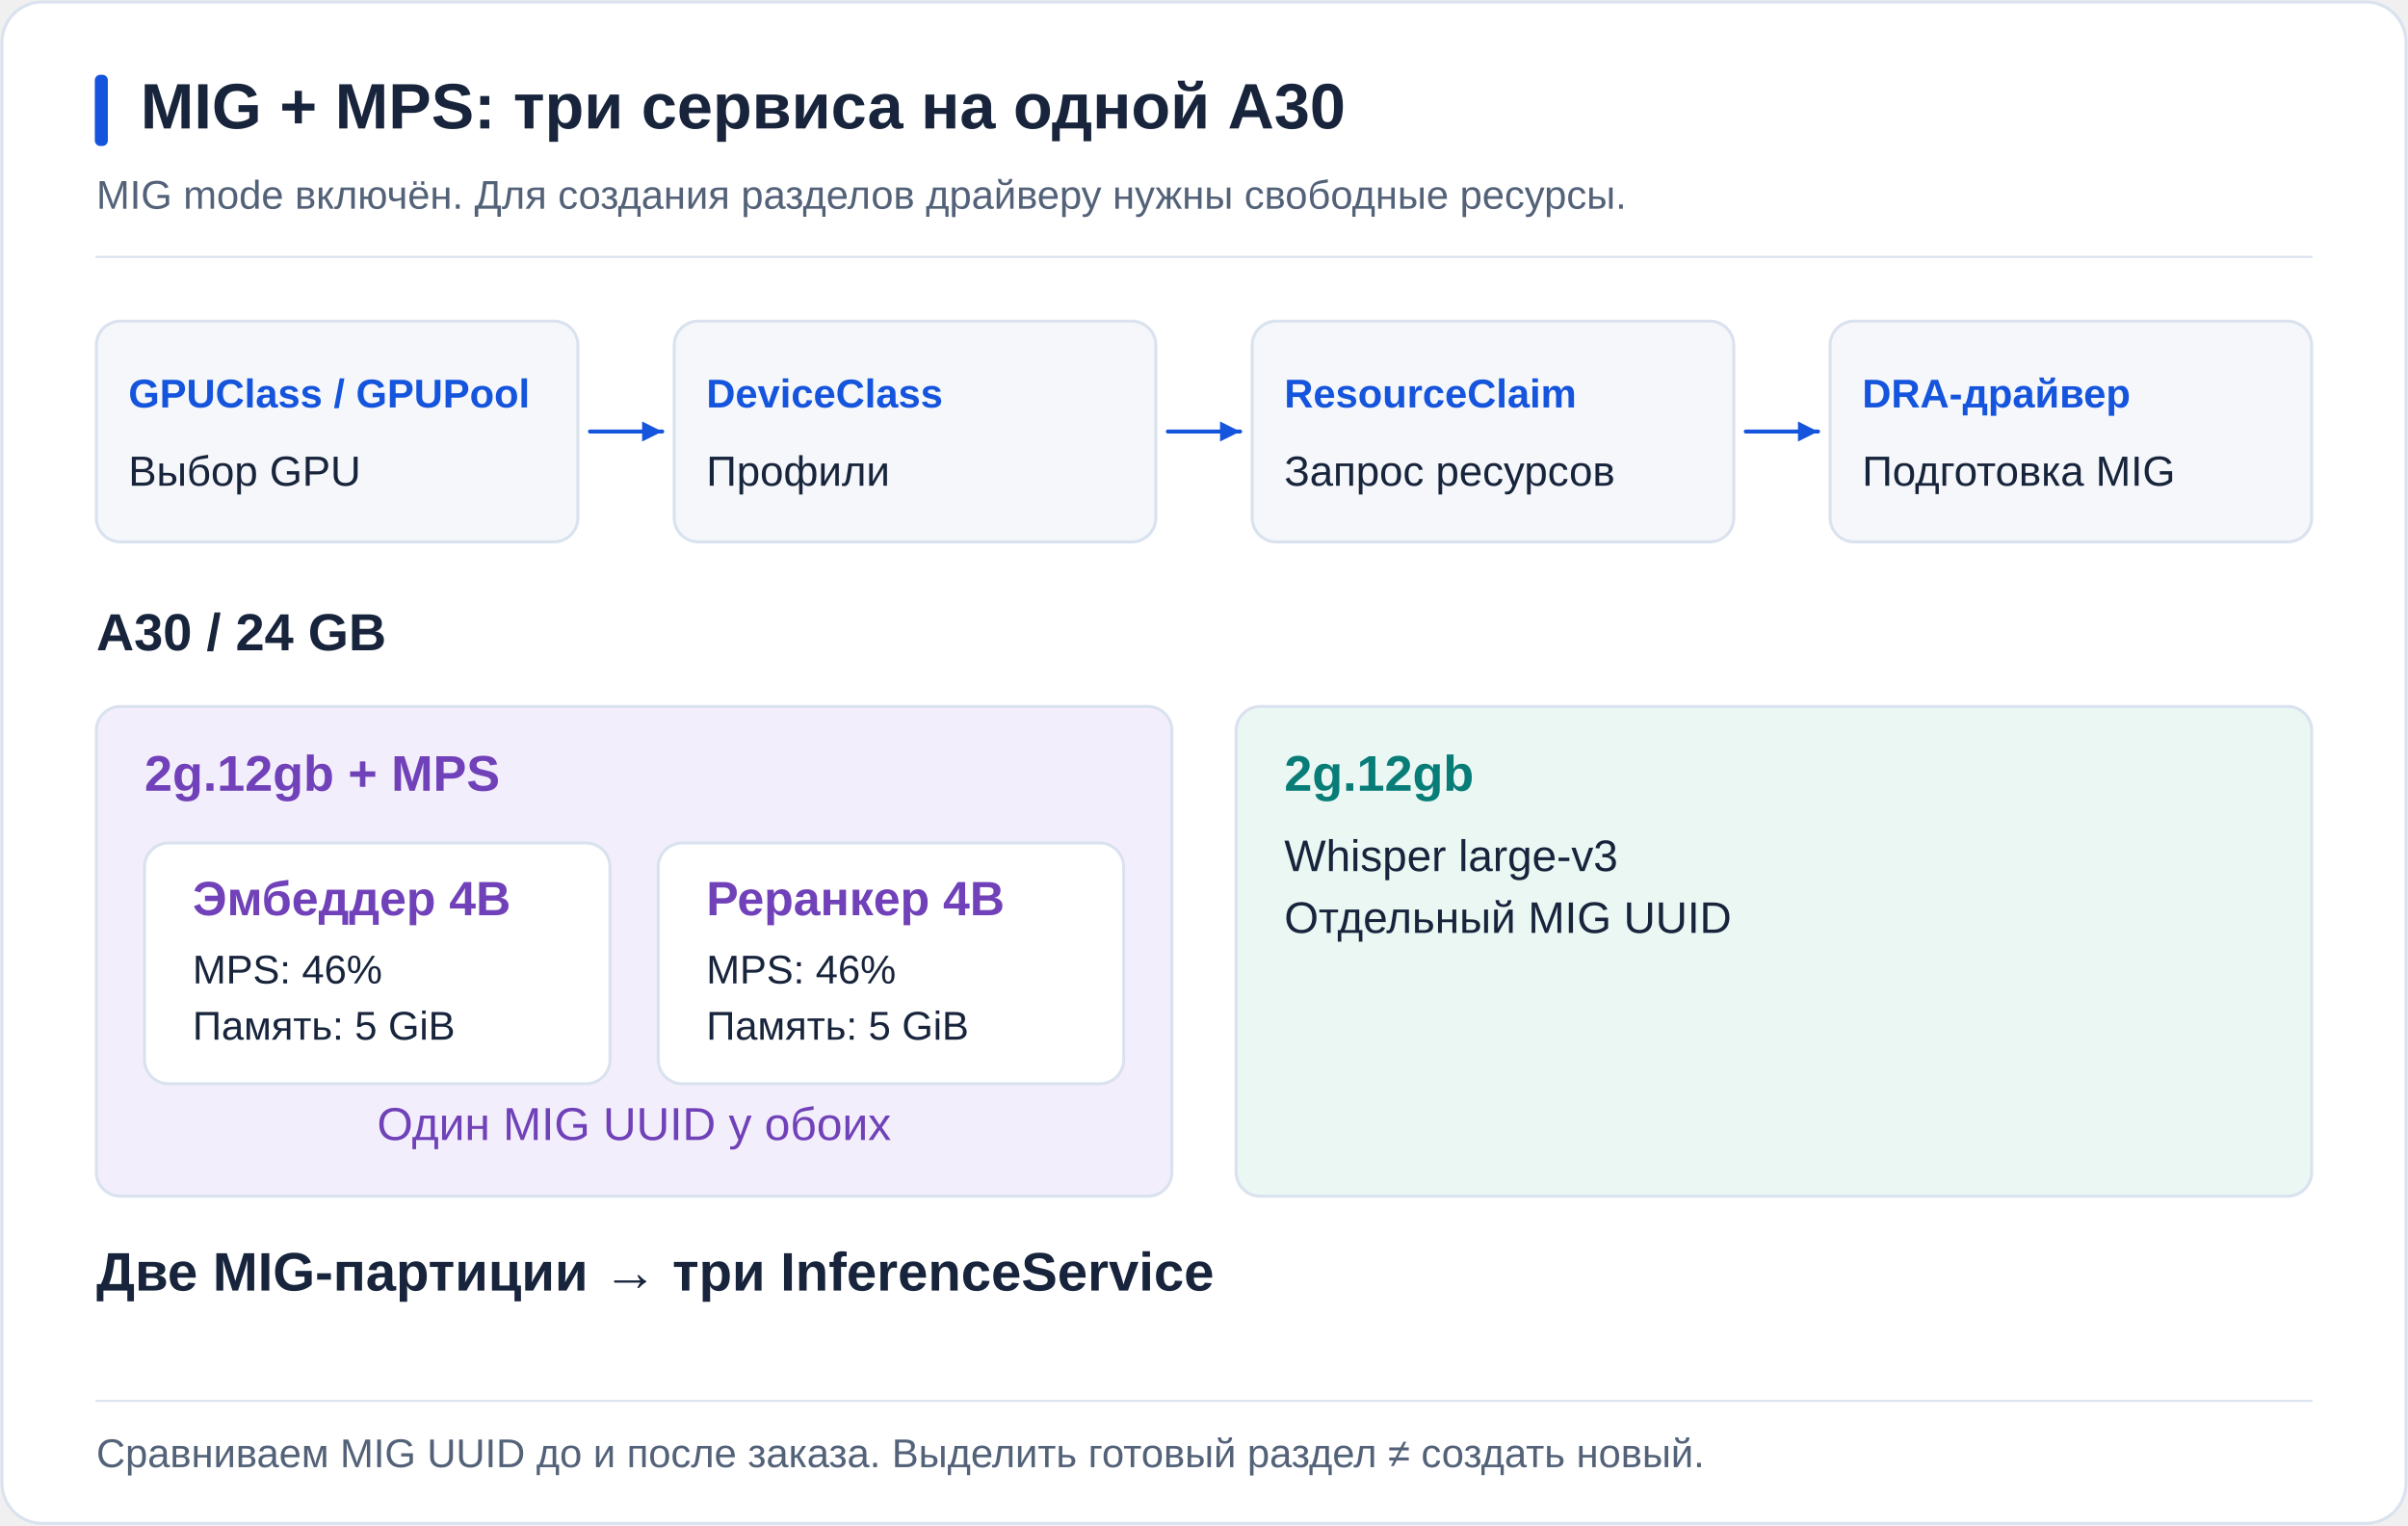
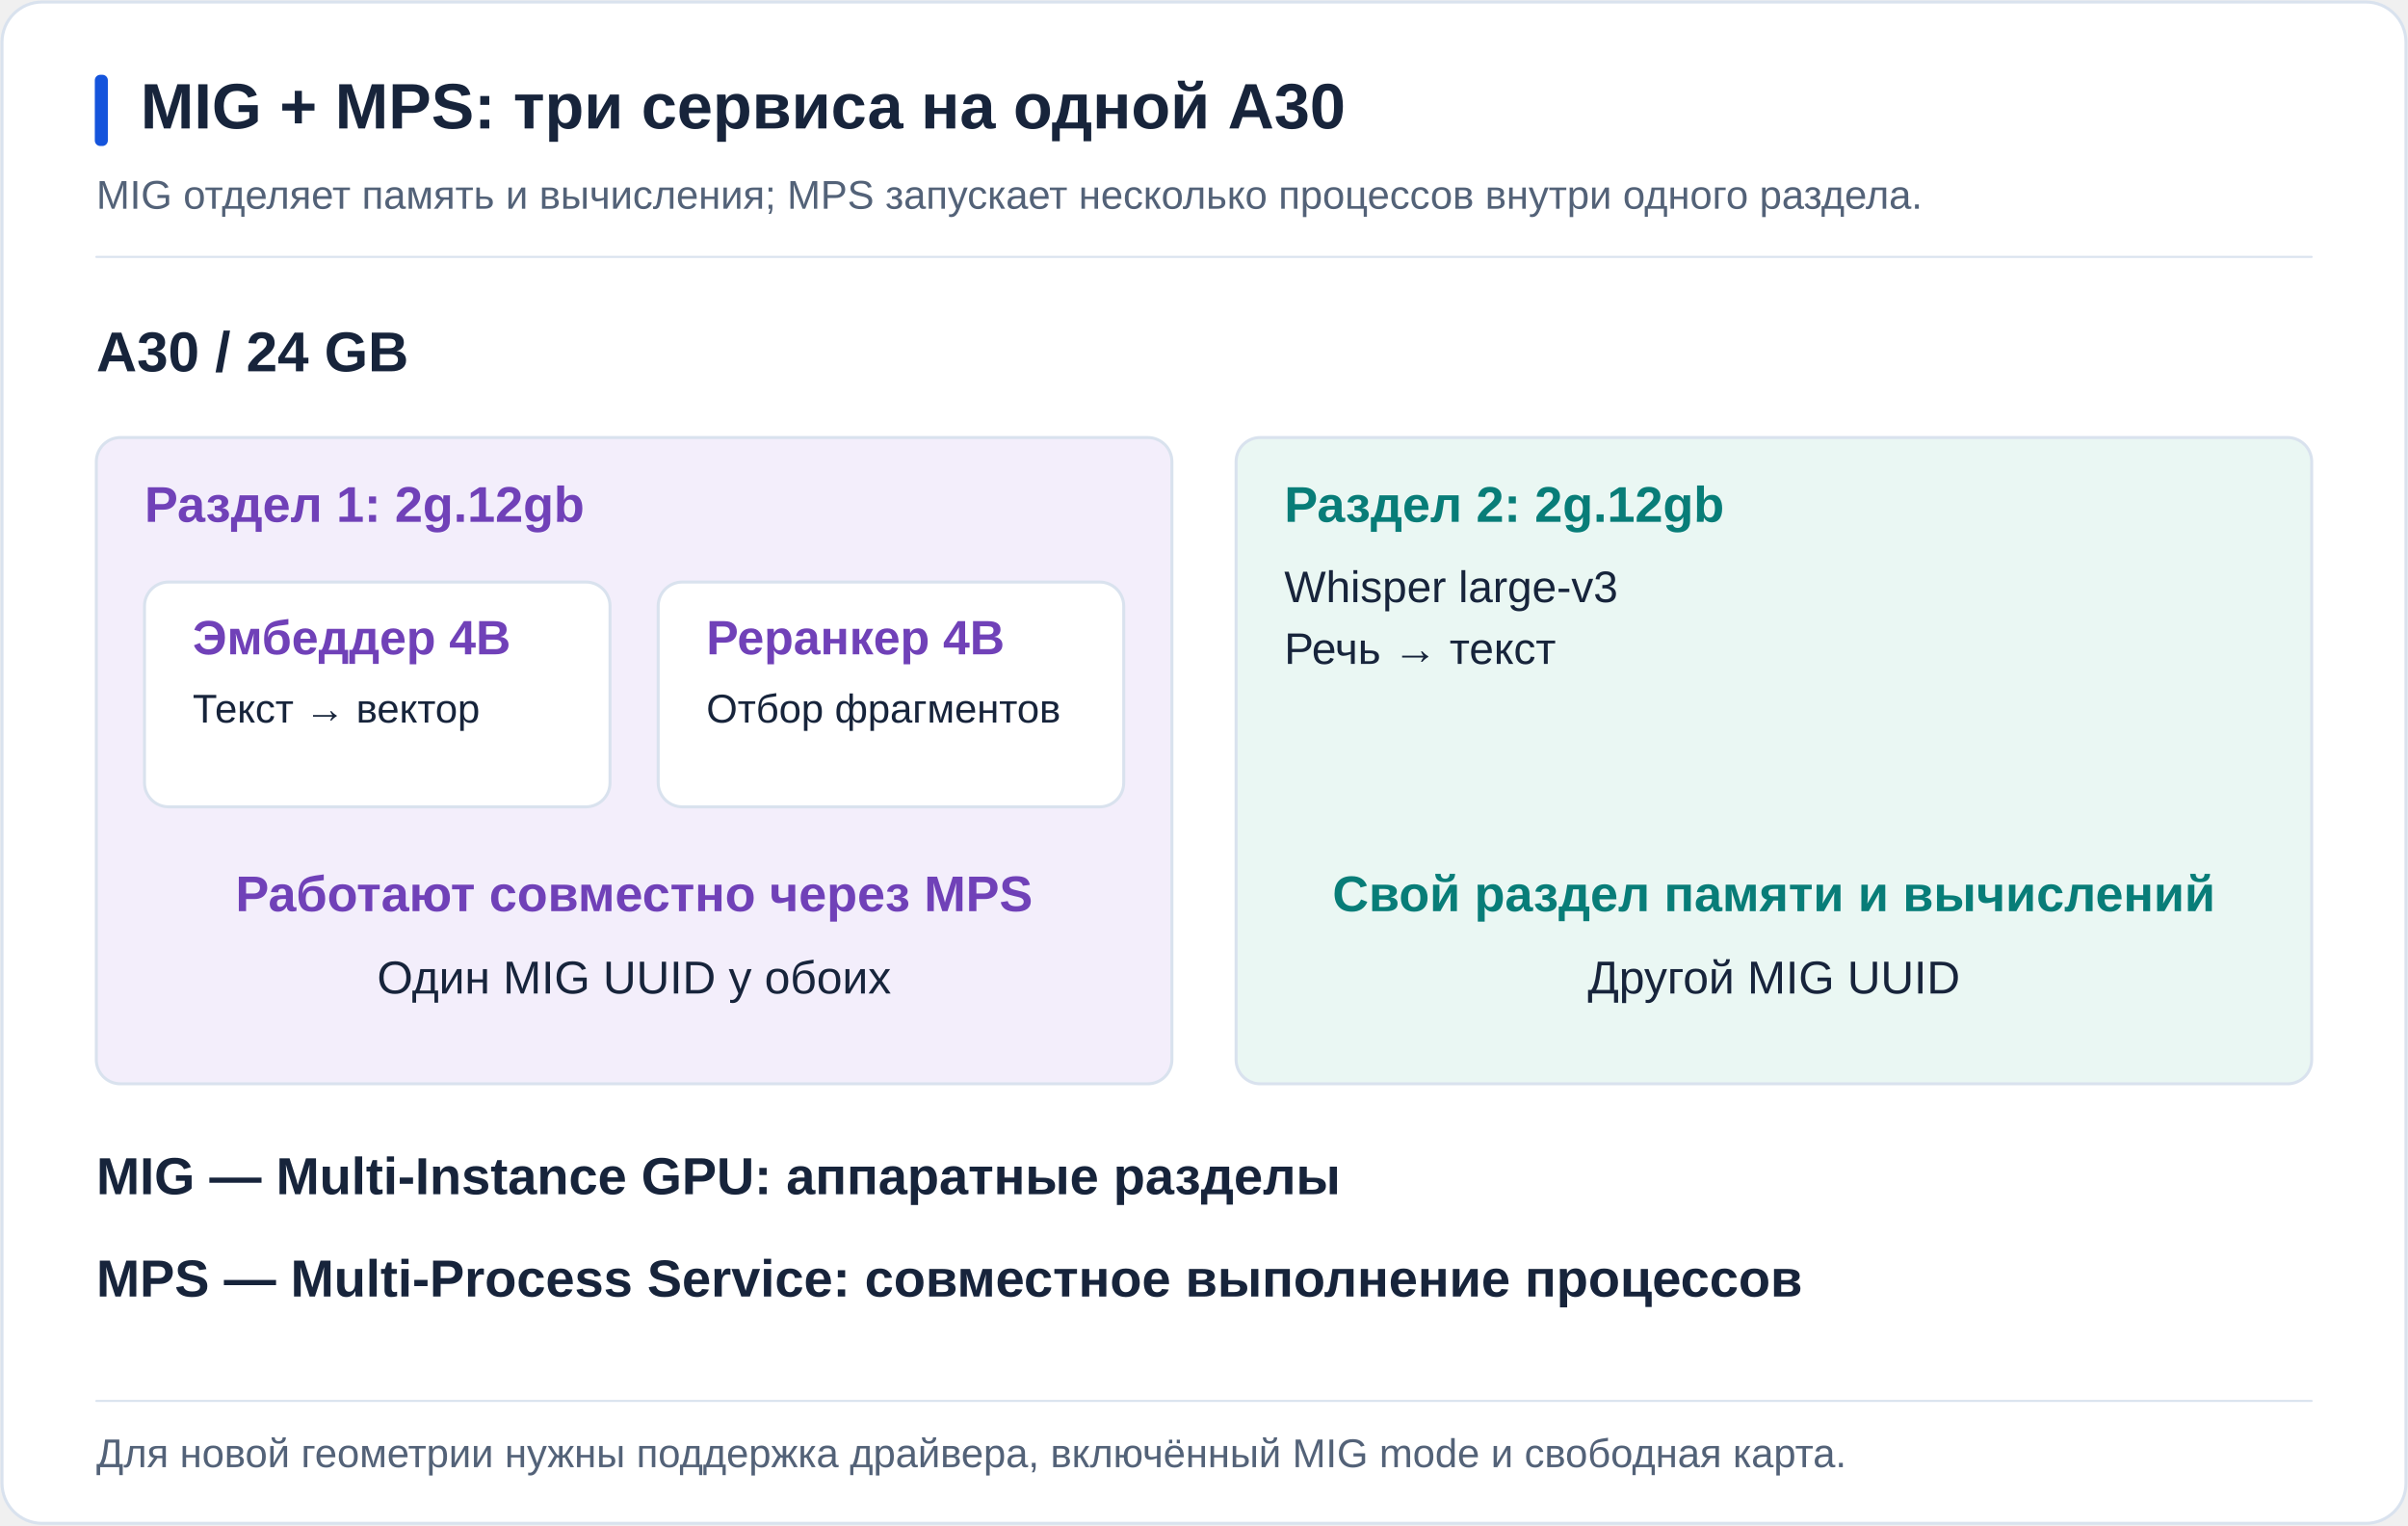
<svg xmlns="http://www.w3.org/2000/svg" width="1200" height="760" viewBox="0 0 1200 760" role="img" aria-labelledby="title desc" data-design="hardfest-v2">
  <defs>
    <marker id="arrow-1554dc" viewBox="0 0 10 10" refX="10" refY="5" markerWidth="10" markerHeight="10" markerUnits="userSpaceOnUse" orient="auto">
      <path d="M0 0 L10 5 L0 10 Z" fill="#1554dc" />
    </marker>
    <marker id="arrow-087d78" viewBox="0 0 10 10" refX="10" refY="5" markerWidth="10" markerHeight="10" markerUnits="userSpaceOnUse" orient="auto">
      <path d="M0 0 L10 5 L0 10 Z" fill="#087d78" />
    </marker>
    <marker id="arrow-7041b8" viewBox="0 0 10 10" refX="10" refY="5" markerWidth="10" markerHeight="10" markerUnits="userSpaceOnUse" orient="auto">
      <path d="M0 0 L10 5 L0 10 Z" fill="#7041b8" />
    </marker>
    <marker id="arrow-536278" viewBox="0 0 10 10" refX="10" refY="5" markerWidth="10" markerHeight="10" markerUnits="userSpaceOnUse" orient="auto">
      <path d="M0 0 L10 5 L0 10 Z" fill="#536278" />
    </marker>
  </defs>
  <style>text{font-family:Arial,Helvetica,sans-serif;font-variant-numeric:tabular-nums}.formula{font-family:"DejaVu Sans Mono",Menlo,Consolas,monospace}</style>
  <rect x="1" y="1" width="1198" height="758" rx="20" fill="#ffffff" stroke="#d9e2ee" stroke-width="1.5" />
  <rect x="48" y="38" width="5" height="34" rx="2" fill="#1554dc" stroke="#1554dc" stroke-width="1.5" />
  <text x="70" y="64" font-size="32" fill="#17243b" text-anchor="start" font-weight="700" data-max-width="1082">
    <tspan x="70" dy="0">MIG + MPS: три сервиса на одной A30</tspan>
  </text>
  <text x="48" y="104" font-size="20" fill="#536278" text-anchor="start" data-max-width="1104">
-     <tspan x="48" dy="0">MIG mode включён. Для создания разделов драйверу нужны свободные ресурсы.</tspan>
+     <tspan x="48" dy="0">MIG отделяет память и вычисления; MPS запускает несколько процессов внутри одного раздела.</tspan>
  </text>
  <path d="M48 128 H1152" fill="none" stroke="#d9e2ee" stroke-width="1" stroke-linejoin="round" stroke-linecap="round" />
-   <rect x="48" y="160" width="240" height="110" rx="12" fill="#f5f7fa" stroke="#d9e2ee" stroke-width="1.5" data-node="true" />
-   <text x="64" y="203" font-size="20" fill="#1554dc" text-anchor="start" font-weight="700">
-     <tspan x="64" dy="0">GPUClass / GPUPool</tspan>
-   </text>
-   <text x="64" y="242" font-size="21" fill="#17243b" text-anchor="start">
-     <tspan x="64" dy="0">Выбор GPU</tspan>
-   </text>
-   <path d="M294 215.0 L330 215.0" fill="none" stroke="#1554dc" stroke-width="2" stroke-linejoin="round" stroke-linecap="round" marker-end="url(#arrow-1554dc)" data-connector="true" />
-   <rect x="336" y="160" width="240" height="110" rx="12" fill="#f5f7fa" stroke="#d9e2ee" stroke-width="1.5" data-node="true" />
-   <text x="352" y="203" font-size="20" fill="#1554dc" text-anchor="start" font-weight="700">
-     <tspan x="352" dy="0">DeviceClass</tspan>
-   </text>
-   <text x="352" y="242" font-size="21" fill="#17243b" text-anchor="start">
-     <tspan x="352" dy="0">Профили</tspan>
-   </text>
-   <path d="M582 215.0 L618 215.0" fill="none" stroke="#1554dc" stroke-width="2" stroke-linejoin="round" stroke-linecap="round" marker-end="url(#arrow-1554dc)" data-connector="true" />
-   <rect x="624" y="160" width="240" height="110" rx="12" fill="#f5f7fa" stroke="#d9e2ee" stroke-width="1.5" data-node="true" />
-   <text x="640" y="203" font-size="20" fill="#1554dc" text-anchor="start" font-weight="700">
-     <tspan x="640" dy="0">ResourceClaim</tspan>
-   </text>
-   <text x="640" y="242" font-size="21" fill="#17243b" text-anchor="start">
-     <tspan x="640" dy="0">Запрос ресурсов</tspan>
-   </text>
-   <path d="M870 215.0 L906 215.0" fill="none" stroke="#1554dc" stroke-width="2" stroke-linejoin="round" stroke-linecap="round" marker-end="url(#arrow-1554dc)" data-connector="true" />
-   <rect x="912" y="160" width="240" height="110" rx="12" fill="#f5f7fa" stroke="#d9e2ee" stroke-width="1.5" data-node="true" />
-   <text x="928" y="203" font-size="20" fill="#1554dc" text-anchor="start" font-weight="700">
-     <tspan x="928" dy="0">DRA-драйвер</tspan>
-   </text>
-   <text x="928" y="242" font-size="21" fill="#17243b" text-anchor="start">
-     <tspan x="928" dy="0">Подготовка MIG</tspan>
-   </text>
-   <text x="48" y="324" font-size="26" fill="#17243b" text-anchor="start" font-weight="700">
+   <text x="48" y="185" font-size="28" fill="#17243b" text-anchor="start" font-weight="700">
    <tspan x="48" dy="0">A30 / 24 GB</tspan>
  </text>
-   <rect x="48" y="352" width="536" height="244" rx="12" fill="#f3eefb" stroke="#d9e2ee" stroke-width="1.5" data-node="true" />
-   <text x="72" y="394" font-size="25" fill="#7041b8" text-anchor="start" font-weight="700" data-max-width="488">
-     <tspan x="72" dy="0">2g.12gb + MPS</tspan>
+   <rect x="48" y="218" width="536" height="322" rx="12" fill="#f3eefb" stroke="#d9e2ee" stroke-width="1.5" data-node="true" />
+   <text x="72" y="260" font-size="25" fill="#7041b8" text-anchor="start" font-weight="700" data-max-width="488">
+     <tspan x="72" dy="0">Раздел 1: 2g.12gb</tspan>
  </text>
-   <rect x="72" y="420" width="232" height="120" rx="12" fill="#ffffff" stroke="#d9e2ee" stroke-width="1.5" data-node="true" />
-   <text x="96" y="456" font-size="24" fill="#7041b8" text-anchor="start" font-weight="700" data-max-width="184">
+   <rect x="72" y="290" width="232" height="112" rx="12" fill="#ffffff" stroke="#d9e2ee" stroke-width="1.5" data-node="true" />
+   <text x="96" y="326" font-size="24" fill="#7041b8" text-anchor="start" font-weight="700" data-max-width="184">
    <tspan x="96" dy="0">Эмбеддер 4B</tspan>
  </text>
-   <text x="96" y="490" font-size="20" fill="#17243b" text-anchor="start" data-max-width="184">
-     <tspan x="96" dy="0">MPS: 46%</tspan>
-     <tspan x="96" dy="28.0">Память: 5 GiB</tspan>
+   <text x="96" y="360" font-size="20" fill="#17243b" text-anchor="start" data-max-width="184">
+     <tspan x="96" dy="0">Текст → вектор</tspan>
  </text>
-   <rect x="328" y="420" width="232" height="120" rx="12" fill="#ffffff" stroke="#d9e2ee" stroke-width="1.5" data-node="true" />
-   <text x="352" y="456" font-size="24" fill="#7041b8" text-anchor="start" font-weight="700" data-max-width="184">
+   <rect x="328" y="290" width="232" height="112" rx="12" fill="#ffffff" stroke="#d9e2ee" stroke-width="1.5" data-node="true" />
+   <text x="352" y="326" font-size="24" fill="#7041b8" text-anchor="start" font-weight="700" data-max-width="184">
    <tspan x="352" dy="0">Реранкер 4B</tspan>
  </text>
-   <text x="352" y="490" font-size="20" fill="#17243b" text-anchor="start" data-max-width="184">
-     <tspan x="352" dy="0">MPS: 46%</tspan>
-     <tspan x="352" dy="28.0">Память: 5 GiB</tspan>
+   <text x="352" y="360" font-size="20" fill="#17243b" text-anchor="start" data-max-width="184">
+     <tspan x="352" dy="0">Отбор фрагментов</tspan>
  </text>
-   <text x="316" y="568" font-size="23" fill="#7041b8" text-anchor="middle">
+   <text x="316" y="454" font-size="25" fill="#7041b8" text-anchor="middle" font-weight="700">
+     <tspan x="316" dy="0">Работают совместно через MPS</tspan>
+   </text>
+   <text x="316" y="495" font-size="23" fill="#17243b" text-anchor="middle">
    <tspan x="316" dy="0">Один MIG UUID у обоих</tspan>
  </text>
-   <rect x="616" y="352" width="536" height="244" rx="12" fill="#eaf7f3" stroke="#d9e2ee" stroke-width="1.5" data-node="true" />
-   <text x="640" y="394" font-size="25" fill="#087d78" text-anchor="start" font-weight="700" data-max-width="488">
-     <tspan x="640" dy="0">2g.12gb</tspan>
+   <rect x="616" y="218" width="536" height="322" rx="12" fill="#eaf7f3" stroke="#d9e2ee" stroke-width="1.5" data-node="true" />
+   <text x="640" y="260" font-size="25" fill="#087d78" text-anchor="start" font-weight="700" data-max-width="488">
+     <tspan x="640" dy="0">Раздел 2: 2g.12gb</tspan>
  </text>
-   <text x="640" y="434" font-size="22" fill="#17243b" text-anchor="start" data-max-width="488">
+   <text x="640" y="300" font-size="22" fill="#17243b" text-anchor="start" data-max-width="488">
    <tspan x="640" dy="0">Whisper large-v3</tspan>
-     <tspan x="640" dy="30.8">Отдельный MIG UUID</tspan>
+     <tspan x="640" dy="30.8">Речь → текст</tspan>
  </text>
-   <text x="48" y="643" font-size="27" fill="#17243b" text-anchor="start" font-weight="700">
-     <tspan x="48" dy="0">Две MIG-партиции → три InferenceService</tspan>
+   <text x="884" y="454" font-size="25" fill="#087d78" text-anchor="middle" font-weight="700">
+     <tspan x="884" dy="0">Свой раздел памяти и вычислений</tspan>
+   </text>
+   <text x="884" y="495" font-size="23" fill="#17243b" text-anchor="middle">
+     <tspan x="884" dy="0">Другой MIG UUID</tspan>
+   </text>
+   <text x="48" y="595" font-size="26" fill="#17243b" text-anchor="start" font-weight="700">
+     <tspan x="48" dy="0">MIG — Multi-Instance GPU: аппаратные разделы</tspan>
+   </text>
+   <text x="48" y="646" font-size="26" fill="#17243b" text-anchor="start" font-weight="700">
+     <tspan x="48" dy="0">MPS — Multi-Process Service: совместное выполнение процессов</tspan>
  </text>
  <path d="M48 698 H1152" fill="none" stroke="#d9e2ee" stroke-width="1" stroke-linejoin="round" stroke-linecap="round" />
  <text x="48" y="731" font-size="20" fill="#536278" text-anchor="start" data-max-width="1104">
-     <tspan x="48" dy="0">Сравниваем MIG UUID до и после заказа. Выделить готовый раздел ≠ создать новый.</tspan>
+     <tspan x="48" dy="0">Для новой геометрии нужны поддержка драйвера, включённый MIG mode и свободная карта.</tspan>
  </text>
</svg>
